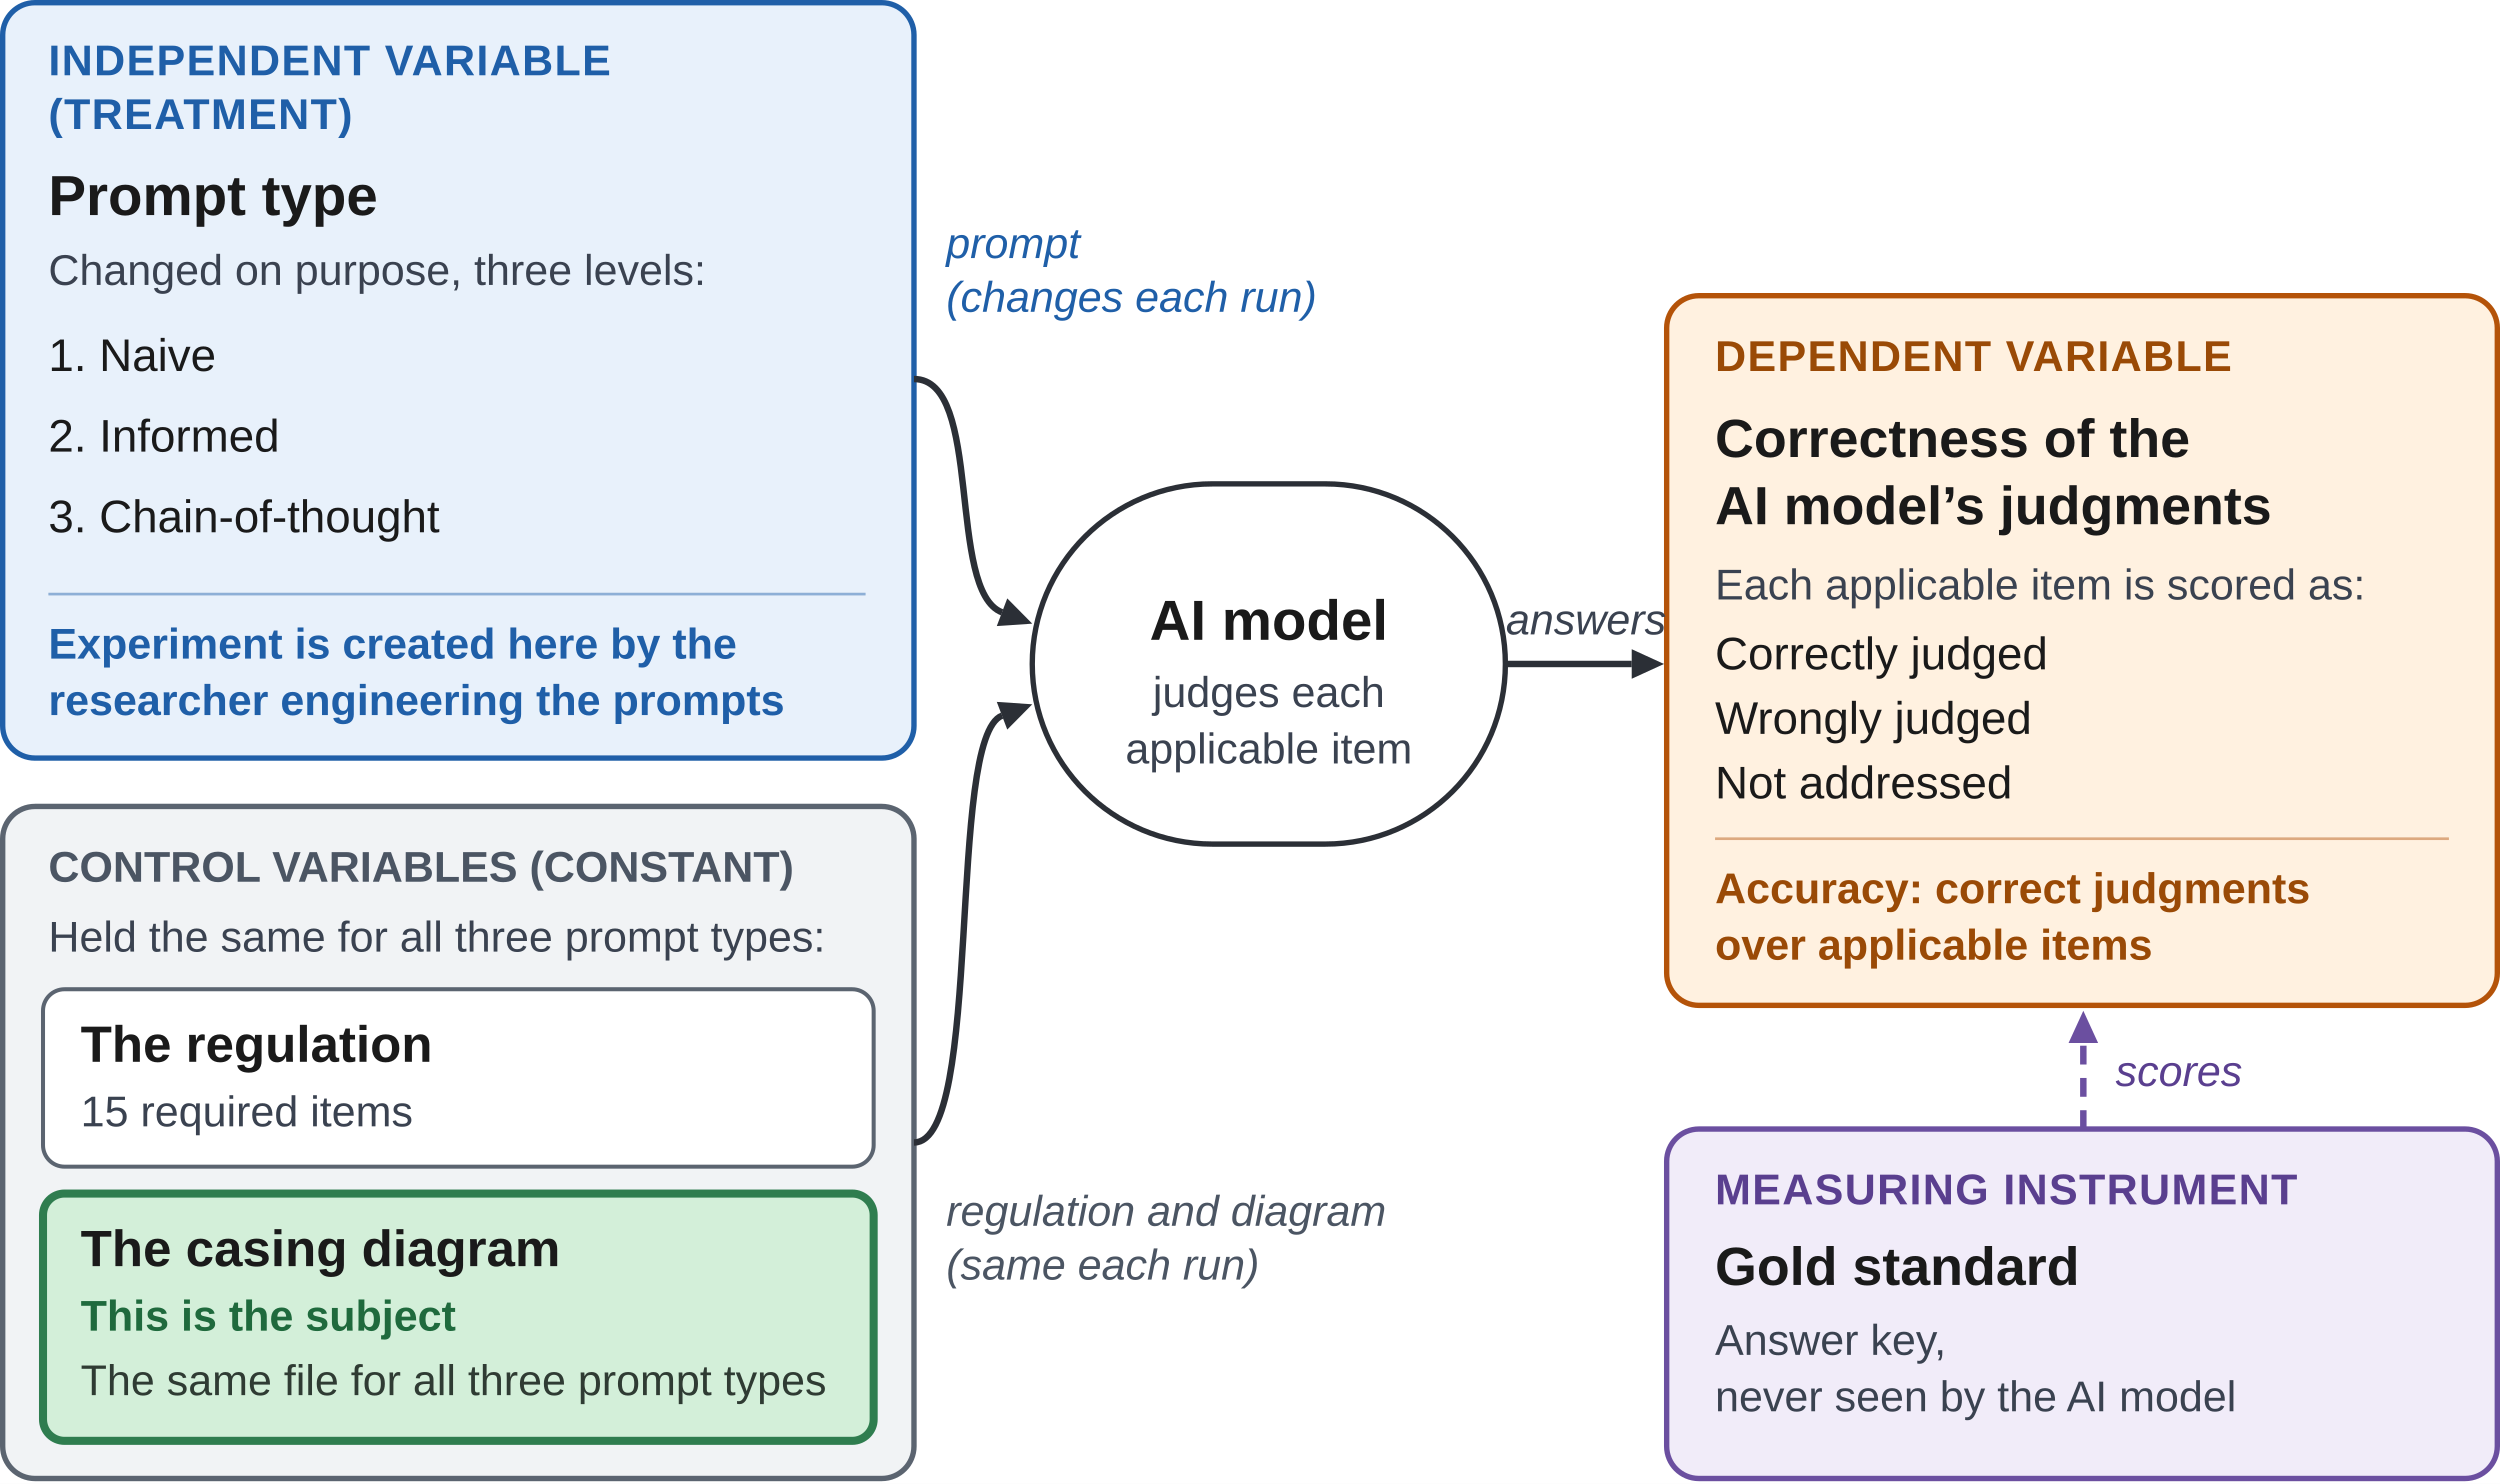
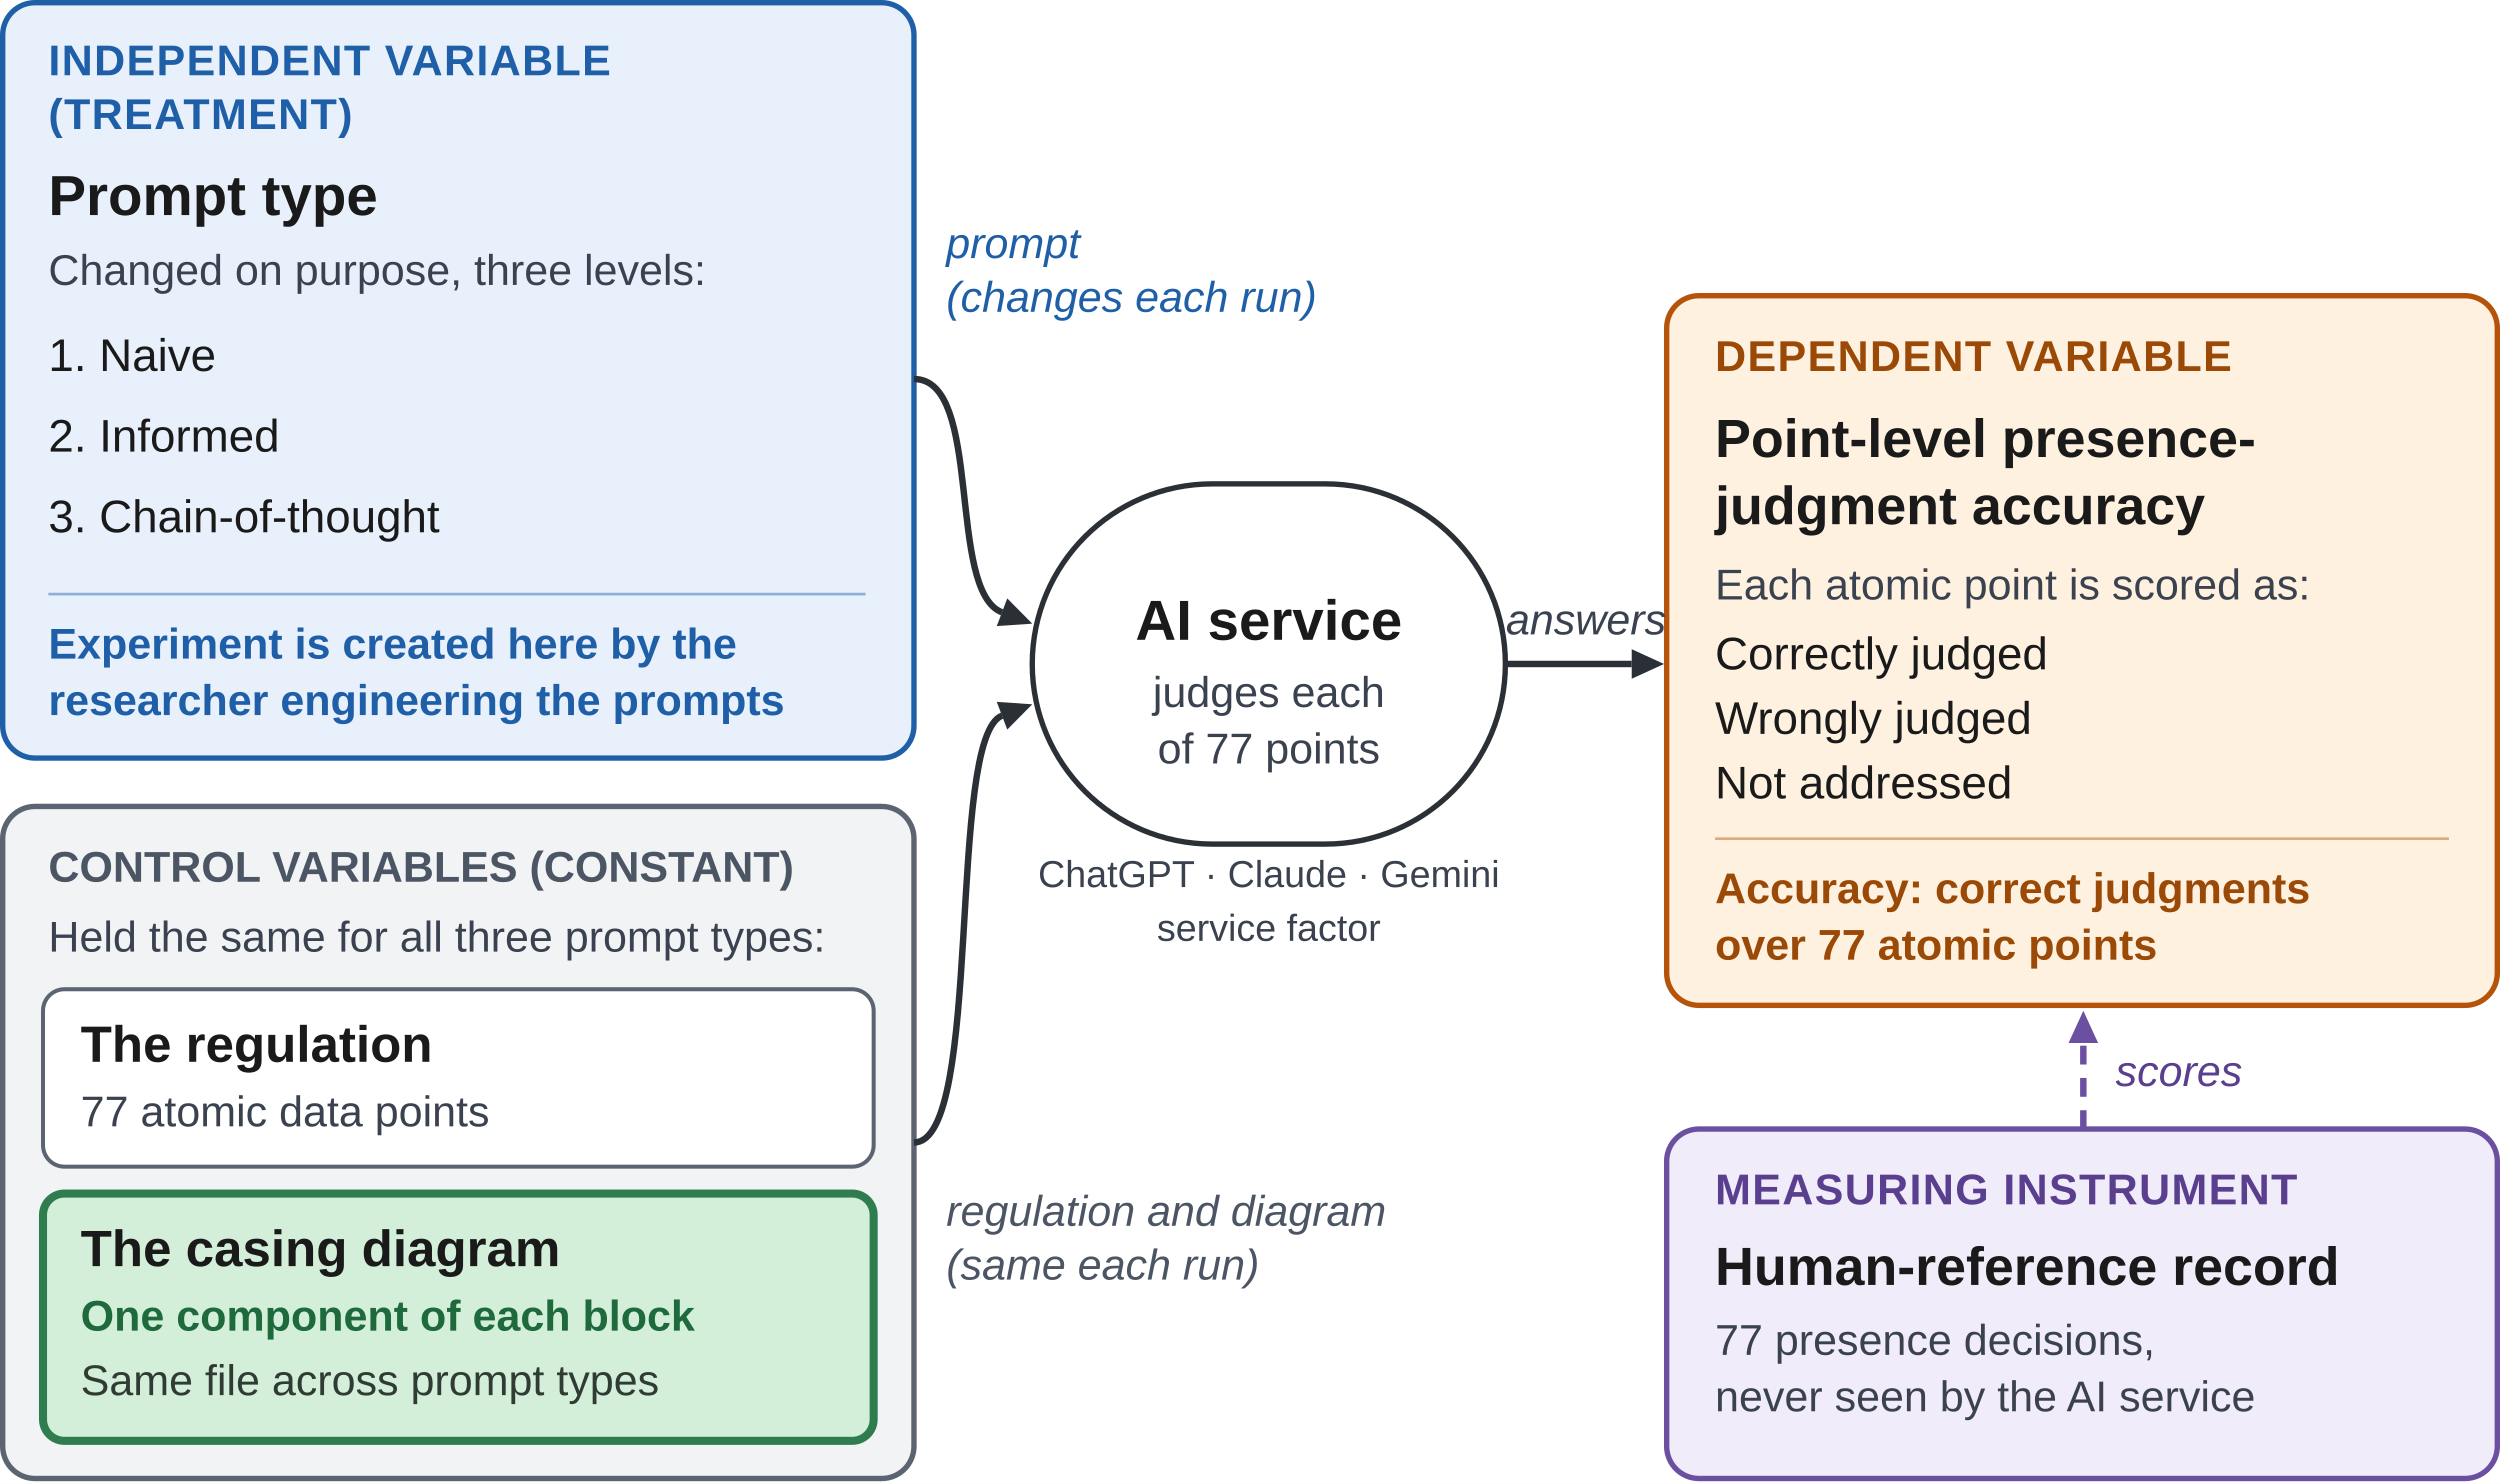
<svg xmlns="http://www.w3.org/2000/svg" viewBox="0 0 930 552" width="930" height="552" font-family="Segoe UI, Arial, Helvetica, sans-serif">
  <rect x="0" y="0" width="930" height="552" fill="#ffffff" />
  <rect x="1" y="1" width="339" height="281" rx="12" fill="#e8f1fb" stroke="#1f5fa8" stroke-width="2" />
  <text x="18" y="28" font-size="16" fill="#1f5fa8" font-weight="700" letter-spacing="0.5">INDEPENDENT VARIABLE</text>
  <text x="18" y="48" font-size="16" fill="#1f5fa8" font-weight="700" letter-spacing="0.5">(TREATMENT)</text>
  <text x="18" y="80" font-size="21" fill="#1a1a1a" font-weight="700">Prompt type</text>
  <text x="18" y="106" font-size="16" fill="#3a4250">Changed on purpose, three levels:</text>
  <text x="18" y="138" font-size="17" fill="#1a1a1a">1. Naive</text>
  <text x="18" y="168" font-size="17" fill="#1a1a1a">2. Informed</text>
  <text x="18" y="198" font-size="17" fill="#1a1a1a">3. Chain-of-thought</text>
  <line x1="18" y1="221" x2="322" y2="221" stroke="#1f5fa8" stroke-width="1" opacity="0.45" />
  <text x="18" y="245" font-size="16" fill="#1f5fa8" font-weight="700">Experiment is created here by the</text>
  <text x="18" y="266" font-size="16" fill="#1f5fa8" font-weight="700">researcher engineering the prompts</text>
  <rect x="1" y="300" width="339" height="250" rx="12" fill="#f1f3f5" stroke="#5b6470" stroke-width="2" />
  <text x="18" y="328" font-size="16" fill="#4b5563" font-weight="700" letter-spacing="0">CONTROL VARIABLES (CONSTANT)</text>
  <text x="18" y="354" font-size="16" fill="#3a4250">Held the same for all three prompt types:</text>
  <rect x="16" y="368" width="309" height="66" rx="8" fill="#ffffff" stroke="#5b6470" stroke-width="1.5" />
  <text x="30" y="395" font-size="19" fill="#1a1a1a" font-weight="700">The regulation</text>
-   <text x="30" y="419" font-size="16" fill="#3a4250">15 required items</text>
+   <text x="30" y="419" font-size="16" fill="#3a4250">77 atomic data points</text>
  <rect x="16" y="444" width="309" height="92" rx="8" fill="#d3efd9" stroke="#2f7d4f" stroke-width="3" />
  <text x="30" y="471" font-size="19" fill="#1a1a1a" font-weight="700">The casing diagram</text>
-   <text x="30" y="495" font-size="16" fill="#1f6a3d" font-weight="700">This is the subject</text>
-   <text x="30" y="519" font-size="16" fill="#2f3b33">The same file for all three prompt types</text>
+   <text x="30" y="495" font-size="16" fill="#1f6a3d" font-weight="700">One component of each block</text>
+   <text x="30" y="519" font-size="16" fill="#2f3b33">Same file across prompt types</text>
  <rect x="384" y="180" width="176" height="134" rx="67" fill="#ffffff" stroke="#2b2f36" stroke-width="2" />
-   <text x="472" y="238" font-size="21" fill="#1a1a1a" font-weight="700" text-anchor="middle">AI model</text>
+   <text x="472" y="238" font-size="21" fill="#1a1a1a" font-weight="700" text-anchor="middle">AI service</text>
  <text x="472" y="263" font-size="16" fill="#3a4250" text-anchor="middle">judges each</text>
-   <text x="472" y="284" font-size="16" fill="#3a4250" text-anchor="middle">applicable item</text>
+   <text x="472" y="284" font-size="16" fill="#3a4250" text-anchor="middle">of 77 points</text>
+   <text x="472" y="330" font-size="14" fill="#3a4250" text-anchor="middle">ChatGPT · Claude · Gemini</text>
+   <text x="472" y="350" font-size="14" fill="#3a4250" text-anchor="middle">service factor</text>
  <rect x="620" y="110" width="309" height="264" rx="12" fill="#fff1e0" stroke="#b45309" stroke-width="2" />
  <text x="638" y="138" font-size="16" fill="#9a4a06" font-weight="700" letter-spacing="0.5">DEPENDENT VARIABLE</text>
-   <text x="638" y="170" font-size="20" fill="#1a1a1a" font-weight="700">Correctness of the</text>
-   <text x="638" y="195" font-size="20" fill="#1a1a1a" font-weight="700">AI model’s judgments</text>
-   <text x="638" y="223" font-size="16" fill="#3a4250">Each applicable item is scored as:</text>
+   <text x="638" y="170" font-size="20" fill="#1a1a1a" font-weight="700">Point-level presence-</text>
+   <text x="638" y="195" font-size="20" fill="#1a1a1a" font-weight="700">judgment accuracy</text>
+   <text x="638" y="223" font-size="16" fill="#3a4250">Each atomic point is scored as:</text>
  <text x="638" y="249" font-size="17" fill="#1a1a1a">Correctly judged</text>
  <text x="638" y="273" font-size="17" fill="#1a1a1a">Wrongly judged</text>
  <text x="638" y="297" font-size="17" fill="#1a1a1a">Not addressed</text>
  <line x1="638" y1="312" x2="911" y2="312" stroke="#b45309" stroke-width="1" opacity="0.45" />
  <text x="638" y="336" font-size="16" fill="#9a4a06" font-weight="700">Accuracy: correct judgments</text>
-   <text x="638" y="357" font-size="16" fill="#9a4a06" font-weight="700">over applicable items</text>
+   <text x="638" y="357" font-size="16" fill="#9a4a06" font-weight="700">over 77 atomic points</text>
  <rect x="620" y="420" width="309" height="130" rx="12" fill="#f1ecf9" stroke="#6b4fa0" stroke-width="2" />
  <text x="638" y="448" font-size="16" fill="#5a3f8f" font-weight="700" letter-spacing="0.5">MEASURING INSTRUMENT</text>
-   <text x="638" y="478" font-size="20" fill="#1a1a1a" font-weight="700">Gold standard</text>
-   <text x="638" y="504" font-size="16" fill="#3a4250">Answer key,</text>
-   <text x="638" y="525" font-size="16" fill="#3a4250">never seen by the AI model</text>
+   <text x="638" y="478" font-size="20" fill="#1a1a1a" font-weight="700">Human-reference record</text>
+   <text x="638" y="504" font-size="16" fill="#3a4250">77 presence decisions,</text>
+   <text x="638" y="525" font-size="16" fill="#3a4250">never seen by the AI service</text>
  <path d="M340 141 C 366 141, 352 220, 372.8 227.8" fill="none" stroke="#2b2f36" stroke-width="2.4" />
  <polygon points="384,232 370.8,232.9 374.7,222.6" fill="#2b2f36" />
  <text x="352" y="96" font-size="16" fill="#1f5fa8" font-style="italic">prompt</text>
  <text x="352" y="116" font-size="16" fill="#1f5fa8" font-style="italic">(changes each run)</text>
  <path d="M340 425 C 366 425, 352 274, 372.8 266.2" fill="none" stroke="#2b2f36" stroke-width="2.4" />
  <polygon points="384,262 374.7,271.4 370.8,261.1" fill="#2b2f36" />
  <text x="352" y="456" font-size="16" fill="#4b5563" font-style="italic">regulation and diagram</text>
  <text x="352" y="476" font-size="16" fill="#4b5563" font-style="italic">(same each run)</text>
  <path d="M560 247 L 607.0 247.0" fill="none" stroke="#2b2f36" stroke-width="2.4" />
  <polygon points="619,247 607.0,252.5 607.0,241.5" fill="#2b2f36" />
  <text x="590" y="236" font-size="16" fill="#3a4250" text-anchor="middle" font-style="italic">answers</text>
  <path d="M775 420 L 775.0 388.0" fill="none" stroke="#6b4fa0" stroke-width="2.4" stroke-dasharray="7 5" />
  <polygon points="775,376 780.5,388.0 769.5,388.0" fill="#6b4fa0" />
  <text x="787" y="404" font-size="16" fill="#5a3f8f" font-style="italic">scores</text>
</svg>
